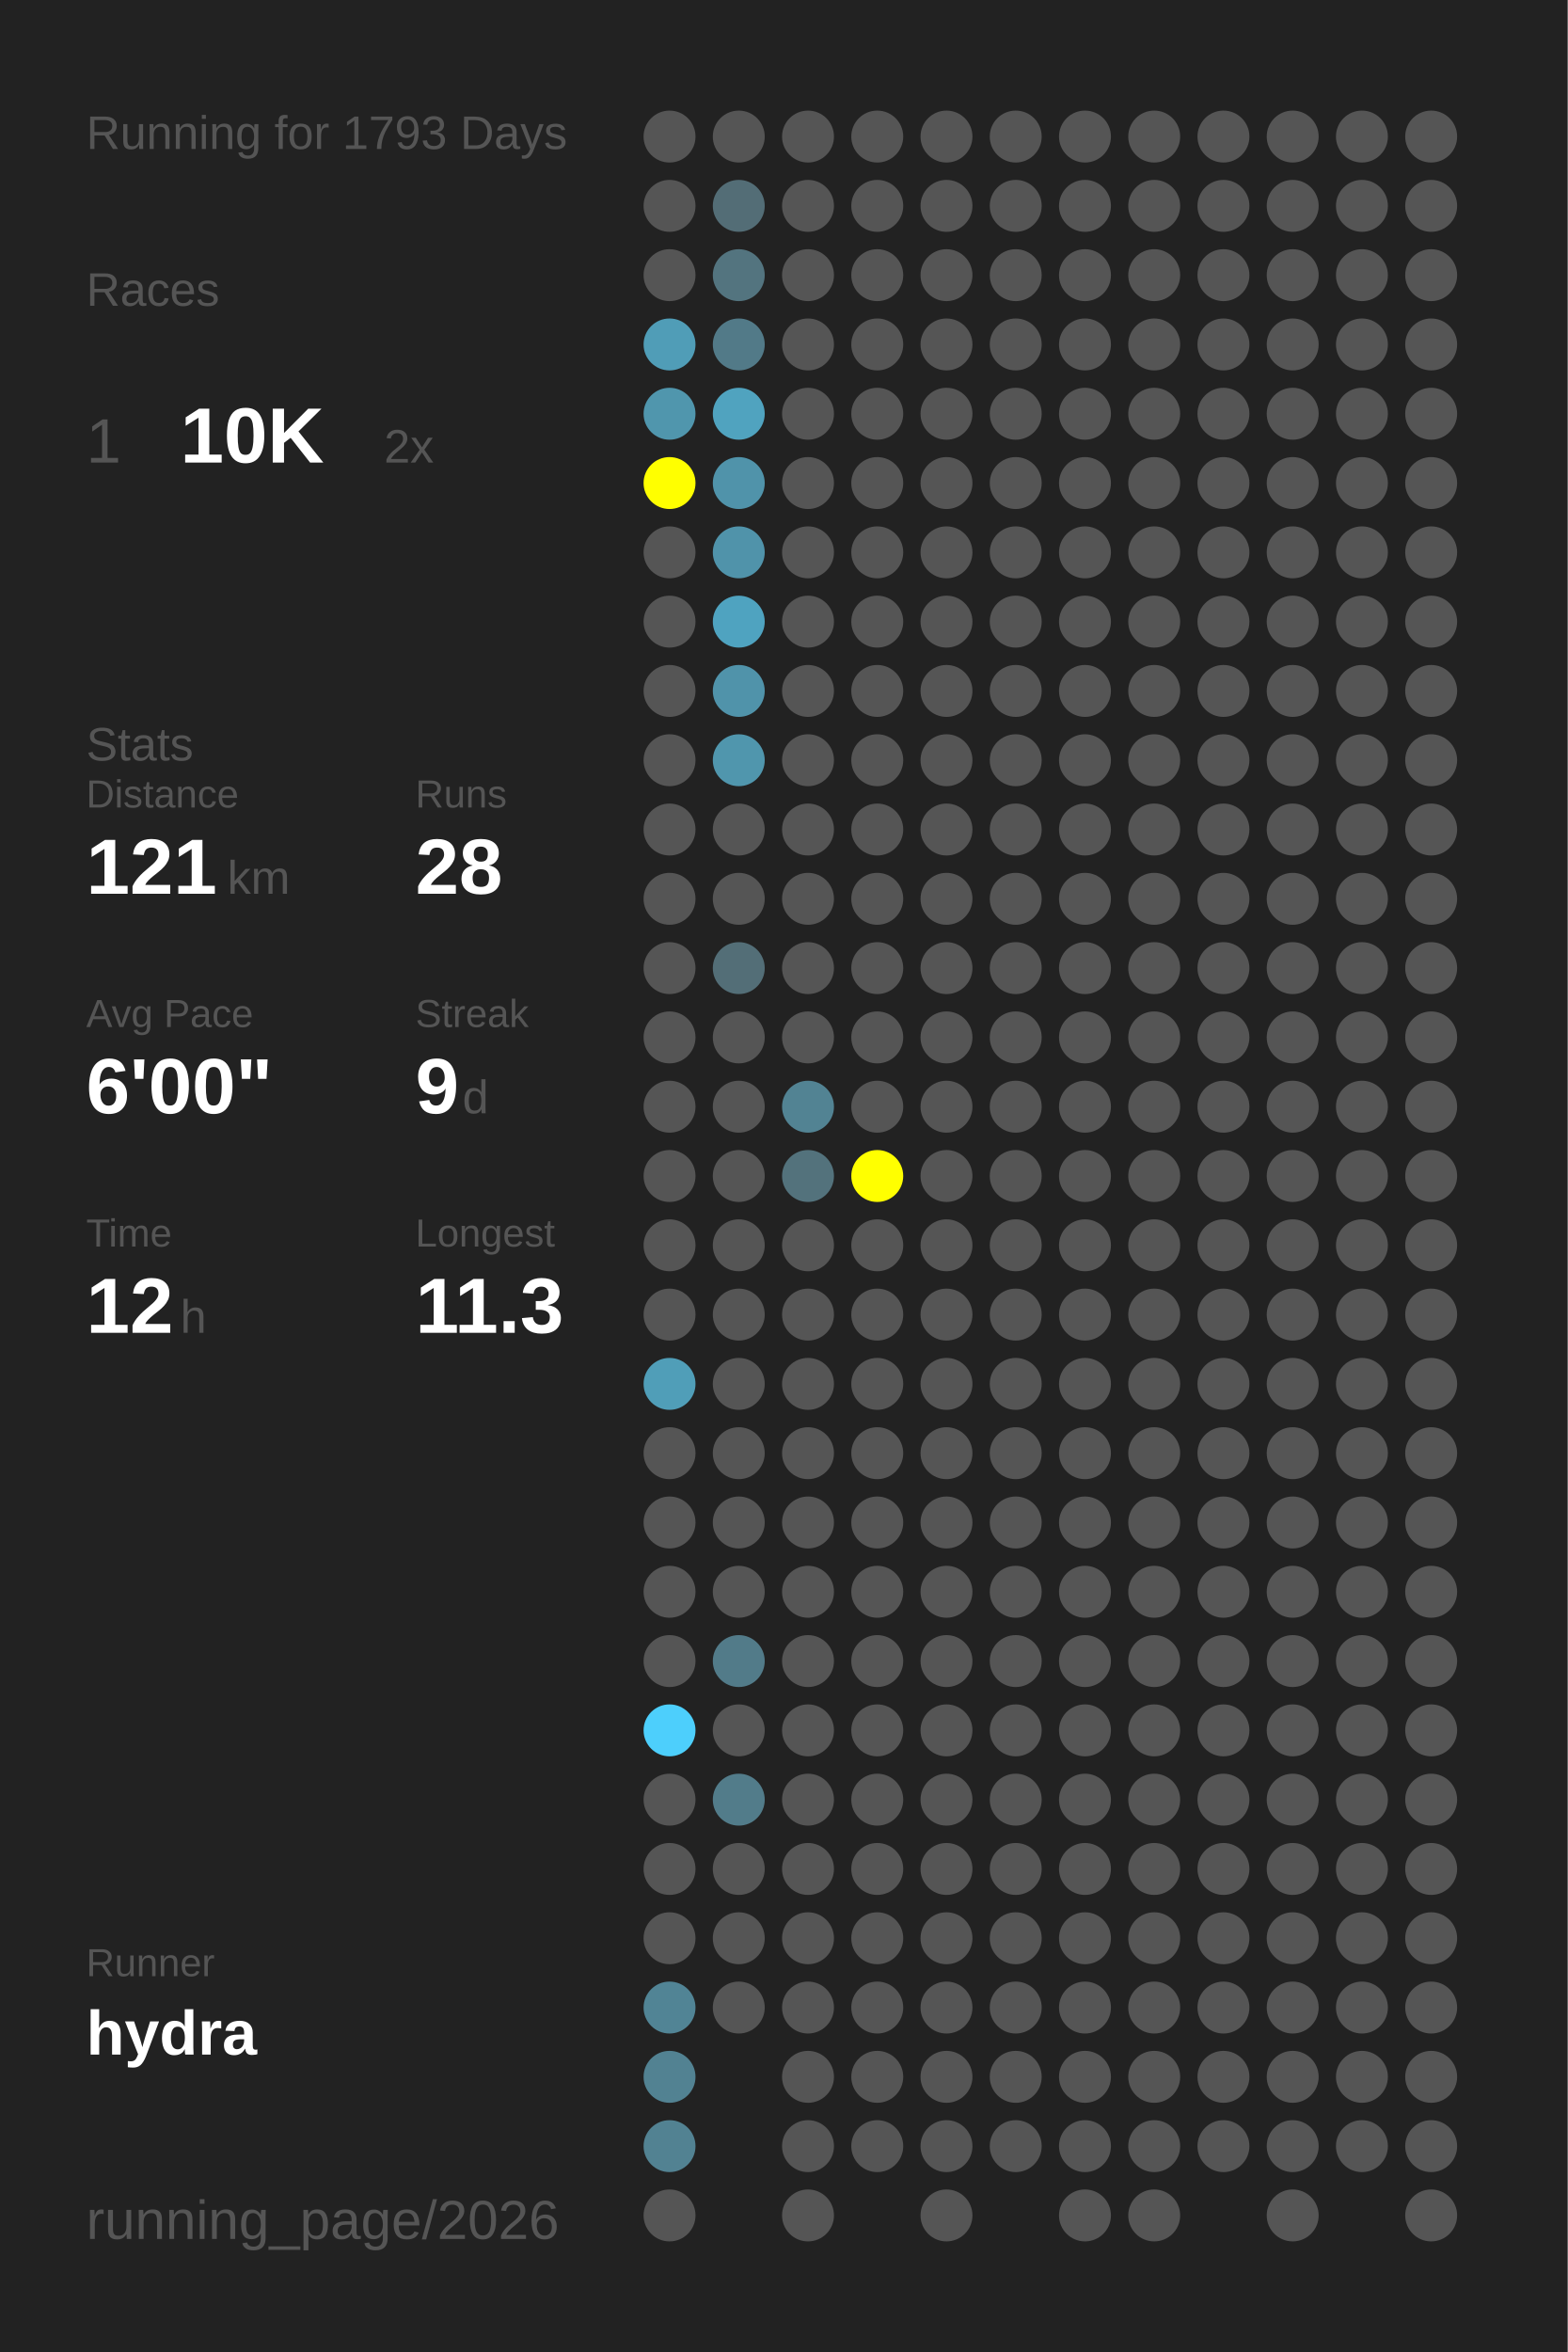
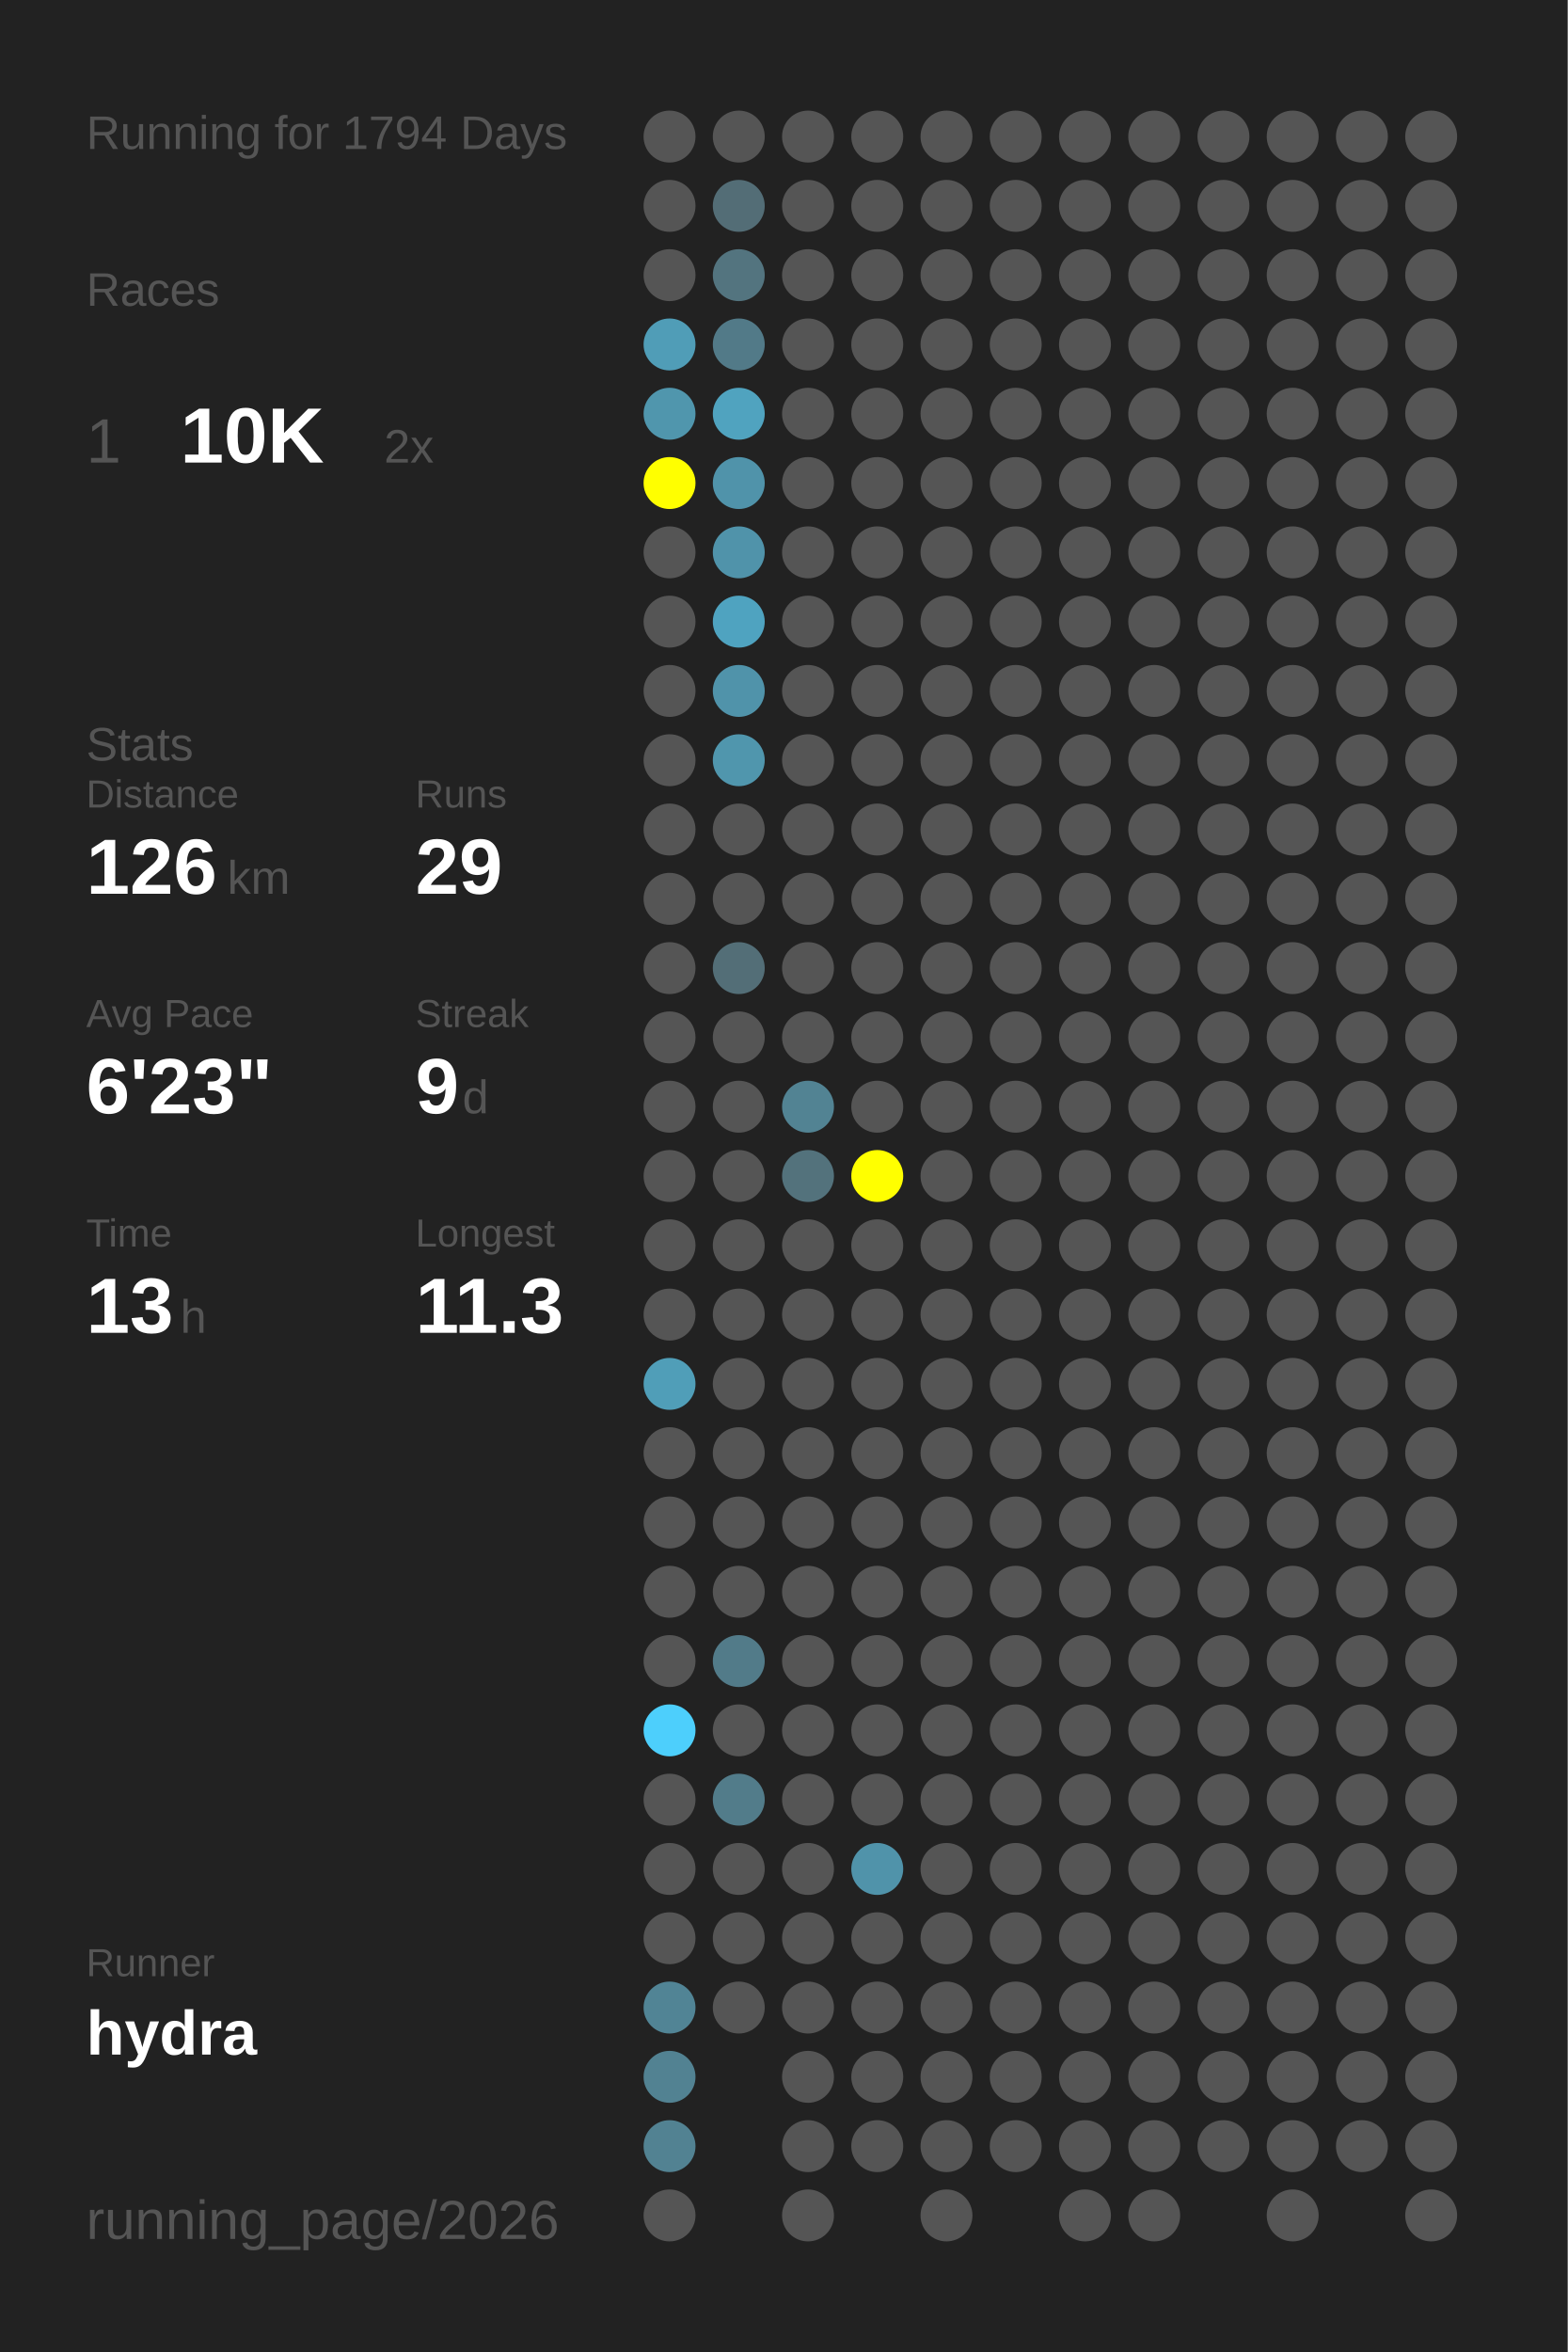
<svg xmlns="http://www.w3.org/2000/svg" baseProfile="full" height="300mm" version="1.1" viewBox="0,0,200,300" width="200mm">
  <defs />
  <rect fill="#222222" height="300" width="200" x="0" y="0" />
-   <text fill="#555555" style="font-size:6px; font-family:Arial;" x="11" y="19">Running for 1793 Days</text>
+   <text fill="#555555" style="font-size:6px; font-family:Arial;" x="11" y="19">Running for 1794 Days</text>
  <text fill="#555555" style="font-size:6px; font-family:Arial;" x="11" y="39">Races</text>
  <text fill="#555555" style="font-size:8px; font-family:Arial;" x="11" y="59">1</text>
  <text fill="#FFFFFF" style="font-size:10px; font-family:Arial; font-weight:bold;" x="23" y="59">10K</text>
  <text fill="#555555" style="font-size:6px; font-family:Arial;" x="49" y="59">2x</text>
  <text fill="#555555" style="font-size:6px; font-family:Arial;" x="11" y="97">Stats</text>
  <text fill="#555555" style="font-size:5px; font-family:Arial;" x="11" y="103">Distance</text>
-   <text fill="#FFFFFF" style="font-size:10px; font-family:Arial; font-weight:bold;" x="11" y="114">121</text>
+   <text fill="#FFFFFF" style="font-size:10px; font-family:Arial; font-weight:bold;" x="11" y="114">126</text>
  <text fill="#555555" style="font-size:6px; font-family:Arial;" x="29" y="114">km</text>
  <text fill="#555555" style="font-size:5px; font-family:Arial;" x="53" y="103">Runs</text>
-   <text fill="#FFFFFF" style="font-size:10px; font-family:Arial; font-weight:bold;" x="53" y="114">28</text>
+   <text fill="#FFFFFF" style="font-size:10px; font-family:Arial; font-weight:bold;" x="53" y="114">29</text>
  <text fill="#555555" style="font-size:5px; font-family:Arial;" x="11" y="131">Avg Pace</text>
-   <text fill="#FFFFFF" style="font-size:10px; font-family:Arial; font-weight:bold;" x="11" y="142">6'00"</text>
+   <text fill="#FFFFFF" style="font-size:10px; font-family:Arial; font-weight:bold;" x="11" y="142">6'23"</text>
  <text fill="#555555" style="font-size:5px; font-family:Arial;" x="53" y="131">Streak</text>
  <text fill="#FFFFFF" style="font-size:10px; font-family:Arial; font-weight:bold;" x="53" y="142">9</text>
  <text fill="#555555" style="font-size:6px; font-family:Arial;" x="59" y="142">d</text>
  <text fill="#555555" style="font-size:5px; font-family:Arial;" x="11" y="159">Time</text>
-   <text fill="#FFFFFF" style="font-size:10px; font-family:Arial; font-weight:bold;" x="11" y="170">12</text>
+   <text fill="#FFFFFF" style="font-size:10px; font-family:Arial; font-weight:bold;" x="11" y="170">13</text>
  <text fill="#555555" style="font-size:6px; font-family:Arial;" x="23" y="170">h</text>
  <text fill="#555555" style="font-size:5px; font-family:Arial;" x="53" y="159">Longest</text>
  <text fill="#FFFFFF" style="font-size:10px; font-family:Arial; font-weight:bold;" x="53" y="170">11.3</text>
  <text fill="#555555" style="font-size:5px; font-family:Arial;" x="11" y="252.065">Runner</text>
  <text fill="#FFFFFF" style="font-size:8px; font-family:Arial; font-weight:bold;" x="11" y="262.065">hydra</text>
  <text fill="#555555" style="font-size:7px; font-family:Arial;" x="11" y="285.581">running_page/2026</text>
  <circle cx="85.417" cy="17.419" fill="#555555" r="3.312" />
  <circle cx="85.417" cy="26.258" fill="#555555" r="3.312" />
  <circle cx="85.417" cy="35.097" fill="#555555" r="3.312" />
  <circle cx="85.417" cy="43.935" fill="#509db7" r="3.312" />
  <circle cx="85.417" cy="52.774" fill="#5096ad" r="3.312" />
  <circle cx="85.417" cy="61.613" fill="#FFFF00" r="3.312" />
  <circle cx="85.417" cy="70.452" fill="#555555" r="3.312" />
  <circle cx="85.417" cy="79.29" fill="#555555" r="3.312" />
  <circle cx="85.417" cy="88.129" fill="#555555" r="3.312" />
  <circle cx="85.417" cy="96.968" fill="#555555" r="3.312" />
  <circle cx="85.417" cy="105.806" fill="#555555" r="3.312" />
  <circle cx="85.417" cy="114.645" fill="#555555" r="3.312" />
  <circle cx="85.417" cy="123.484" fill="#555555" r="3.312" />
  <circle cx="85.417" cy="132.323" fill="#555555" r="3.312" />
  <circle cx="85.417" cy="141.161" fill="#555555" r="3.312" />
  <circle cx="85.417" cy="150" fill="#555555" r="3.312" />
  <circle cx="85.417" cy="158.839" fill="#555555" r="3.312" />
  <circle cx="85.417" cy="167.677" fill="#555555" r="3.312" />
  <circle cx="85.417" cy="176.516" fill="#509eb8" r="3.312" />
  <circle cx="85.417" cy="185.355" fill="#555555" r="3.312" />
  <circle cx="85.417" cy="194.194" fill="#555555" r="3.312" />
  <circle cx="85.417" cy="203.032" fill="#555555" r="3.312" />
  <circle cx="85.417" cy="211.871" fill="#555555" r="3.312" />
  <circle cx="85.417" cy="220.71" fill="#4dcffc" r="3.312" />
  <circle cx="85.417" cy="229.548" fill="#555555" r="3.312" />
  <circle cx="85.417" cy="238.387" fill="#555555" r="3.312" />
  <circle cx="85.417" cy="247.226" fill="#555555" r="3.312" />
  <circle cx="85.417" cy="256.065" fill="#518495" r="3.312" />
  <circle cx="85.417" cy="264.903" fill="#528292" r="3.312" />
  <circle cx="85.417" cy="273.742" fill="#528292" r="3.312" />
  <circle cx="85.417" cy="282.581" fill="#555555" r="3.312" />
  <circle cx="94.25" cy="17.419" fill="#555555" r="3.312" />
  <circle cx="94.25" cy="26.258" fill="#536d76" r="3.312" />
  <circle cx="94.25" cy="35.097" fill="#53747f" r="3.312" />
  <circle cx="94.25" cy="43.935" fill="#527a88" r="3.312" />
  <circle cx="94.25" cy="52.774" fill="#50a3bf" r="3.312" />
  <circle cx="94.25" cy="61.613" fill="#5093aa" r="3.312" />
  <circle cx="94.25" cy="70.452" fill="#5093aa" r="3.312" />
  <circle cx="94.25" cy="79.29" fill="#4fa3c0" r="3.312" />
  <circle cx="94.25" cy="88.129" fill="#5093aa" r="3.312" />
  <circle cx="94.25" cy="96.968" fill="#5096ad" r="3.312" />
  <circle cx="94.25" cy="105.806" fill="#555555" r="3.312" />
  <circle cx="94.25" cy="114.645" fill="#555555" r="3.312" />
  <circle cx="94.25" cy="123.484" fill="#536e77" r="3.312" />
  <circle cx="94.25" cy="132.323" fill="#555555" r="3.312" />
  <circle cx="94.25" cy="141.161" fill="#555555" r="3.312" />
  <circle cx="94.25" cy="150" fill="#555555" r="3.312" />
  <circle cx="94.25" cy="158.839" fill="#555555" r="3.312" />
  <circle cx="94.25" cy="167.677" fill="#555555" r="3.312" />
  <circle cx="94.25" cy="176.516" fill="#555555" r="3.312" />
  <circle cx="94.25" cy="185.355" fill="#555555" r="3.312" />
  <circle cx="94.25" cy="194.194" fill="#555555" r="3.312" />
  <circle cx="94.25" cy="203.032" fill="#555555" r="3.312" />
  <circle cx="94.25" cy="211.871" fill="#527b89" r="3.312" />
  <circle cx="94.25" cy="220.71" fill="#555555" r="3.312" />
  <circle cx="94.25" cy="229.548" fill="#527c8a" r="3.312" />
  <circle cx="94.25" cy="238.387" fill="#555555" r="3.312" />
  <circle cx="94.25" cy="247.226" fill="#555555" r="3.312" />
  <circle cx="94.25" cy="256.065" fill="#555555" r="3.312" />
  <circle cx="103.083" cy="17.419" fill="#555555" r="3.312" />
  <circle cx="103.083" cy="26.258" fill="#555555" r="3.312" />
  <circle cx="103.083" cy="35.097" fill="#555555" r="3.312" />
  <circle cx="103.083" cy="43.935" fill="#555555" r="3.312" />
  <circle cx="103.083" cy="52.774" fill="#555555" r="3.312" />
  <circle cx="103.083" cy="61.613" fill="#555555" r="3.312" />
  <circle cx="103.083" cy="70.452" fill="#555555" r="3.312" />
  <circle cx="103.083" cy="79.29" fill="#555555" r="3.312" />
  <circle cx="103.083" cy="88.129" fill="#555555" r="3.312" />
  <circle cx="103.083" cy="96.968" fill="#555555" r="3.312" />
  <circle cx="103.083" cy="105.806" fill="#555555" r="3.312" />
  <circle cx="103.083" cy="114.645" fill="#555555" r="3.312" />
  <circle cx="103.083" cy="123.484" fill="#555555" r="3.312" />
  <circle cx="103.083" cy="132.323" fill="#555555" r="3.312" />
  <circle cx="103.083" cy="141.161" fill="#528393" r="3.312" />
  <circle cx="103.083" cy="150" fill="#53727c" r="3.312" />
  <circle cx="103.083" cy="158.839" fill="#555555" r="3.312" />
  <circle cx="103.083" cy="167.677" fill="#555555" r="3.312" />
  <circle cx="103.083" cy="176.516" fill="#555555" r="3.312" />
  <circle cx="103.083" cy="185.355" fill="#555555" r="3.312" />
  <circle cx="103.083" cy="194.194" fill="#555555" r="3.312" />
  <circle cx="103.083" cy="203.032" fill="#555555" r="3.312" />
  <circle cx="103.083" cy="211.871" fill="#555555" r="3.312" />
  <circle cx="103.083" cy="220.71" fill="#555555" r="3.312" />
  <circle cx="103.083" cy="229.548" fill="#555555" r="3.312" />
  <circle cx="103.083" cy="238.387" fill="#555555" r="3.312" />
  <circle cx="103.083" cy="247.226" fill="#555555" r="3.312" />
  <circle cx="103.083" cy="256.065" fill="#555555" r="3.312" />
  <circle cx="103.083" cy="264.903" fill="#555555" r="3.312" />
  <circle cx="103.083" cy="273.742" fill="#555555" r="3.312" />
  <circle cx="103.083" cy="282.581" fill="#555555" r="3.312" />
  <circle cx="111.917" cy="17.419" fill="#555555" r="3.312" />
  <circle cx="111.917" cy="26.258" fill="#555555" r="3.312" />
  <circle cx="111.917" cy="35.097" fill="#555555" r="3.312" />
  <circle cx="111.917" cy="43.935" fill="#555555" r="3.312" />
  <circle cx="111.917" cy="52.774" fill="#555555" r="3.312" />
  <circle cx="111.917" cy="61.613" fill="#555555" r="3.312" />
  <circle cx="111.917" cy="70.452" fill="#555555" r="3.312" />
  <circle cx="111.917" cy="79.29" fill="#555555" r="3.312" />
  <circle cx="111.917" cy="88.129" fill="#555555" r="3.312" />
  <circle cx="111.917" cy="96.968" fill="#555555" r="3.312" />
  <circle cx="111.917" cy="105.806" fill="#555555" r="3.312" />
  <circle cx="111.917" cy="114.645" fill="#555555" r="3.312" />
  <circle cx="111.917" cy="123.484" fill="#555555" r="3.312" />
  <circle cx="111.917" cy="132.323" fill="#555555" r="3.312" />
  <circle cx="111.917" cy="141.161" fill="#555555" r="3.312" />
  <circle cx="111.917" cy="150" fill="#FFFF00" r="3.312" />
  <circle cx="111.917" cy="158.839" fill="#555555" r="3.312" />
  <circle cx="111.917" cy="167.677" fill="#555555" r="3.312" />
  <circle cx="111.917" cy="176.516" fill="#555555" r="3.312" />
  <circle cx="111.917" cy="185.355" fill="#555555" r="3.312" />
  <circle cx="111.917" cy="194.194" fill="#555555" r="3.312" />
  <circle cx="111.917" cy="203.032" fill="#555555" r="3.312" />
  <circle cx="111.917" cy="211.871" fill="#555555" r="3.312" />
  <circle cx="111.917" cy="220.71" fill="#555555" r="3.312" />
  <circle cx="111.917" cy="229.548" fill="#555555" r="3.312" />
-   <circle cx="111.917" cy="238.387" fill="#555555" r="3.312" />
+   <circle cx="111.917" cy="238.387" fill="#5093aa" r="3.312" />
  <circle cx="111.917" cy="247.226" fill="#555555" r="3.312" />
  <circle cx="111.917" cy="256.065" fill="#555555" r="3.312" />
  <circle cx="111.917" cy="264.903" fill="#555555" r="3.312" />
  <circle cx="111.917" cy="273.742" fill="#555555" r="3.312" />
  <circle cx="120.75" cy="17.419" fill="#555555" r="3.312" />
  <circle cx="120.75" cy="26.258" fill="#555555" r="3.312" />
  <circle cx="120.75" cy="35.097" fill="#555555" r="3.312" />
  <circle cx="120.75" cy="43.935" fill="#555555" r="3.312" />
  <circle cx="120.75" cy="52.774" fill="#555555" r="3.312" />
  <circle cx="120.75" cy="61.613" fill="#555555" r="3.312" />
  <circle cx="120.75" cy="70.452" fill="#555555" r="3.312" />
  <circle cx="120.75" cy="79.29" fill="#555555" r="3.312" />
  <circle cx="120.75" cy="88.129" fill="#555555" r="3.312" />
  <circle cx="120.75" cy="96.968" fill="#555555" r="3.312" />
  <circle cx="120.75" cy="105.806" fill="#555555" r="3.312" />
  <circle cx="120.75" cy="114.645" fill="#555555" r="3.312" />
  <circle cx="120.75" cy="123.484" fill="#555555" r="3.312" />
  <circle cx="120.75" cy="132.323" fill="#555555" r="3.312" />
  <circle cx="120.75" cy="141.161" fill="#555555" r="3.312" />
  <circle cx="120.75" cy="150" fill="#555555" r="3.312" />
  <circle cx="120.75" cy="158.839" fill="#555555" r="3.312" />
  <circle cx="120.75" cy="167.677" fill="#555555" r="3.312" />
  <circle cx="120.75" cy="176.516" fill="#555555" r="3.312" />
  <circle cx="120.75" cy="185.355" fill="#555555" r="3.312" />
  <circle cx="120.75" cy="194.194" fill="#555555" r="3.312" />
  <circle cx="120.75" cy="203.032" fill="#555555" r="3.312" />
  <circle cx="120.75" cy="211.871" fill="#555555" r="3.312" />
  <circle cx="120.75" cy="220.71" fill="#555555" r="3.312" />
  <circle cx="120.75" cy="229.548" fill="#555555" r="3.312" />
  <circle cx="120.75" cy="238.387" fill="#555555" r="3.312" />
  <circle cx="120.75" cy="247.226" fill="#555555" r="3.312" />
  <circle cx="120.75" cy="256.065" fill="#555555" r="3.312" />
  <circle cx="120.75" cy="264.903" fill="#555555" r="3.312" />
  <circle cx="120.75" cy="273.742" fill="#555555" r="3.312" />
  <circle cx="120.75" cy="282.581" fill="#555555" r="3.312" />
  <circle cx="129.583" cy="17.419" fill="#555555" r="3.312" />
  <circle cx="129.583" cy="26.258" fill="#555555" r="3.312" />
  <circle cx="129.583" cy="35.097" fill="#555555" r="3.312" />
  <circle cx="129.583" cy="43.935" fill="#555555" r="3.312" />
  <circle cx="129.583" cy="52.774" fill="#555555" r="3.312" />
  <circle cx="129.583" cy="61.613" fill="#555555" r="3.312" />
  <circle cx="129.583" cy="70.452" fill="#555555" r="3.312" />
  <circle cx="129.583" cy="79.29" fill="#555555" r="3.312" />
  <circle cx="129.583" cy="88.129" fill="#555555" r="3.312" />
  <circle cx="129.583" cy="96.968" fill="#555555" r="3.312" />
  <circle cx="129.583" cy="105.806" fill="#555555" r="3.312" />
  <circle cx="129.583" cy="114.645" fill="#555555" r="3.312" />
  <circle cx="129.583" cy="123.484" fill="#555555" r="3.312" />
  <circle cx="129.583" cy="132.323" fill="#555555" r="3.312" />
  <circle cx="129.583" cy="141.161" fill="#555555" r="3.312" />
  <circle cx="129.583" cy="150" fill="#555555" r="3.312" />
  <circle cx="129.583" cy="158.839" fill="#555555" r="3.312" />
  <circle cx="129.583" cy="167.677" fill="#555555" r="3.312" />
  <circle cx="129.583" cy="176.516" fill="#555555" r="3.312" />
  <circle cx="129.583" cy="185.355" fill="#555555" r="3.312" />
  <circle cx="129.583" cy="194.194" fill="#555555" r="3.312" />
  <circle cx="129.583" cy="203.032" fill="#555555" r="3.312" />
  <circle cx="129.583" cy="211.871" fill="#555555" r="3.312" />
  <circle cx="129.583" cy="220.71" fill="#555555" r="3.312" />
  <circle cx="129.583" cy="229.548" fill="#555555" r="3.312" />
  <circle cx="129.583" cy="238.387" fill="#555555" r="3.312" />
  <circle cx="129.583" cy="247.226" fill="#555555" r="3.312" />
  <circle cx="129.583" cy="256.065" fill="#555555" r="3.312" />
  <circle cx="129.583" cy="264.903" fill="#555555" r="3.312" />
  <circle cx="129.583" cy="273.742" fill="#555555" r="3.312" />
  <circle cx="138.417" cy="17.419" fill="#555555" r="3.312" />
  <circle cx="138.417" cy="26.258" fill="#555555" r="3.312" />
  <circle cx="138.417" cy="35.097" fill="#555555" r="3.312" />
  <circle cx="138.417" cy="43.935" fill="#555555" r="3.312" />
  <circle cx="138.417" cy="52.774" fill="#555555" r="3.312" />
  <circle cx="138.417" cy="61.613" fill="#555555" r="3.312" />
  <circle cx="138.417" cy="70.452" fill="#555555" r="3.312" />
  <circle cx="138.417" cy="79.29" fill="#555555" r="3.312" />
  <circle cx="138.417" cy="88.129" fill="#555555" r="3.312" />
  <circle cx="138.417" cy="96.968" fill="#555555" r="3.312" />
  <circle cx="138.417" cy="105.806" fill="#555555" r="3.312" />
  <circle cx="138.417" cy="114.645" fill="#555555" r="3.312" />
  <circle cx="138.417" cy="123.484" fill="#555555" r="3.312" />
  <circle cx="138.417" cy="132.323" fill="#555555" r="3.312" />
  <circle cx="138.417" cy="141.161" fill="#555555" r="3.312" />
  <circle cx="138.417" cy="150" fill="#555555" r="3.312" />
  <circle cx="138.417" cy="158.839" fill="#555555" r="3.312" />
  <circle cx="138.417" cy="167.677" fill="#555555" r="3.312" />
  <circle cx="138.417" cy="176.516" fill="#555555" r="3.312" />
  <circle cx="138.417" cy="185.355" fill="#555555" r="3.312" />
  <circle cx="138.417" cy="194.194" fill="#555555" r="3.312" />
  <circle cx="138.417" cy="203.032" fill="#555555" r="3.312" />
  <circle cx="138.417" cy="211.871" fill="#555555" r="3.312" />
  <circle cx="138.417" cy="220.71" fill="#555555" r="3.312" />
  <circle cx="138.417" cy="229.548" fill="#555555" r="3.312" />
  <circle cx="138.417" cy="238.387" fill="#555555" r="3.312" />
  <circle cx="138.417" cy="247.226" fill="#555555" r="3.312" />
  <circle cx="138.417" cy="256.065" fill="#555555" r="3.312" />
  <circle cx="138.417" cy="264.903" fill="#555555" r="3.312" />
  <circle cx="138.417" cy="273.742" fill="#555555" r="3.312" />
  <circle cx="138.417" cy="282.581" fill="#555555" r="3.312" />
  <circle cx="147.25" cy="17.419" fill="#555555" r="3.312" />
  <circle cx="147.25" cy="26.258" fill="#555555" r="3.312" />
  <circle cx="147.25" cy="35.097" fill="#555555" r="3.312" />
  <circle cx="147.25" cy="43.935" fill="#555555" r="3.312" />
  <circle cx="147.25" cy="52.774" fill="#555555" r="3.312" />
  <circle cx="147.25" cy="61.613" fill="#555555" r="3.312" />
  <circle cx="147.25" cy="70.452" fill="#555555" r="3.312" />
  <circle cx="147.25" cy="79.29" fill="#555555" r="3.312" />
  <circle cx="147.25" cy="88.129" fill="#555555" r="3.312" />
  <circle cx="147.25" cy="96.968" fill="#555555" r="3.312" />
  <circle cx="147.25" cy="105.806" fill="#555555" r="3.312" />
  <circle cx="147.25" cy="114.645" fill="#555555" r="3.312" />
  <circle cx="147.25" cy="123.484" fill="#555555" r="3.312" />
  <circle cx="147.25" cy="132.323" fill="#555555" r="3.312" />
  <circle cx="147.25" cy="141.161" fill="#555555" r="3.312" />
  <circle cx="147.25" cy="150" fill="#555555" r="3.312" />
  <circle cx="147.25" cy="158.839" fill="#555555" r="3.312" />
  <circle cx="147.25" cy="167.677" fill="#555555" r="3.312" />
  <circle cx="147.25" cy="176.516" fill="#555555" r="3.312" />
  <circle cx="147.25" cy="185.355" fill="#555555" r="3.312" />
  <circle cx="147.25" cy="194.194" fill="#555555" r="3.312" />
  <circle cx="147.25" cy="203.032" fill="#555555" r="3.312" />
  <circle cx="147.25" cy="211.871" fill="#555555" r="3.312" />
  <circle cx="147.25" cy="220.71" fill="#555555" r="3.312" />
  <circle cx="147.25" cy="229.548" fill="#555555" r="3.312" />
  <circle cx="147.25" cy="238.387" fill="#555555" r="3.312" />
  <circle cx="147.25" cy="247.226" fill="#555555" r="3.312" />
  <circle cx="147.25" cy="256.065" fill="#555555" r="3.312" />
  <circle cx="147.25" cy="264.903" fill="#555555" r="3.312" />
  <circle cx="147.25" cy="273.742" fill="#555555" r="3.312" />
  <circle cx="147.25" cy="282.581" fill="#555555" r="3.312" />
  <circle cx="156.083" cy="17.419" fill="#555555" r="3.312" />
  <circle cx="156.083" cy="26.258" fill="#555555" r="3.312" />
  <circle cx="156.083" cy="35.097" fill="#555555" r="3.312" />
  <circle cx="156.083" cy="43.935" fill="#555555" r="3.312" />
  <circle cx="156.083" cy="52.774" fill="#555555" r="3.312" />
  <circle cx="156.083" cy="61.613" fill="#555555" r="3.312" />
  <circle cx="156.083" cy="70.452" fill="#555555" r="3.312" />
  <circle cx="156.083" cy="79.29" fill="#555555" r="3.312" />
  <circle cx="156.083" cy="88.129" fill="#555555" r="3.312" />
  <circle cx="156.083" cy="96.968" fill="#555555" r="3.312" />
  <circle cx="156.083" cy="105.806" fill="#555555" r="3.312" />
  <circle cx="156.083" cy="114.645" fill="#555555" r="3.312" />
  <circle cx="156.083" cy="123.484" fill="#555555" r="3.312" />
  <circle cx="156.083" cy="132.323" fill="#555555" r="3.312" />
  <circle cx="156.083" cy="141.161" fill="#555555" r="3.312" />
  <circle cx="156.083" cy="150" fill="#555555" r="3.312" />
  <circle cx="156.083" cy="158.839" fill="#555555" r="3.312" />
  <circle cx="156.083" cy="167.677" fill="#555555" r="3.312" />
  <circle cx="156.083" cy="176.516" fill="#555555" r="3.312" />
  <circle cx="156.083" cy="185.355" fill="#555555" r="3.312" />
  <circle cx="156.083" cy="194.194" fill="#555555" r="3.312" />
  <circle cx="156.083" cy="203.032" fill="#555555" r="3.312" />
  <circle cx="156.083" cy="211.871" fill="#555555" r="3.312" />
  <circle cx="156.083" cy="220.71" fill="#555555" r="3.312" />
  <circle cx="156.083" cy="229.548" fill="#555555" r="3.312" />
  <circle cx="156.083" cy="238.387" fill="#555555" r="3.312" />
  <circle cx="156.083" cy="247.226" fill="#555555" r="3.312" />
  <circle cx="156.083" cy="256.065" fill="#555555" r="3.312" />
  <circle cx="156.083" cy="264.903" fill="#555555" r="3.312" />
  <circle cx="156.083" cy="273.742" fill="#555555" r="3.312" />
  <circle cx="164.917" cy="17.419" fill="#555555" r="3.312" />
  <circle cx="164.917" cy="26.258" fill="#555555" r="3.312" />
  <circle cx="164.917" cy="35.097" fill="#555555" r="3.312" />
  <circle cx="164.917" cy="43.935" fill="#555555" r="3.312" />
  <circle cx="164.917" cy="52.774" fill="#555555" r="3.312" />
  <circle cx="164.917" cy="61.613" fill="#555555" r="3.312" />
  <circle cx="164.917" cy="70.452" fill="#555555" r="3.312" />
  <circle cx="164.917" cy="79.29" fill="#555555" r="3.312" />
  <circle cx="164.917" cy="88.129" fill="#555555" r="3.312" />
  <circle cx="164.917" cy="96.968" fill="#555555" r="3.312" />
  <circle cx="164.917" cy="105.806" fill="#555555" r="3.312" />
  <circle cx="164.917" cy="114.645" fill="#555555" r="3.312" />
  <circle cx="164.917" cy="123.484" fill="#555555" r="3.312" />
  <circle cx="164.917" cy="132.323" fill="#555555" r="3.312" />
  <circle cx="164.917" cy="141.161" fill="#555555" r="3.312" />
  <circle cx="164.917" cy="150" fill="#555555" r="3.312" />
  <circle cx="164.917" cy="158.839" fill="#555555" r="3.312" />
  <circle cx="164.917" cy="167.677" fill="#555555" r="3.312" />
  <circle cx="164.917" cy="176.516" fill="#555555" r="3.312" />
  <circle cx="164.917" cy="185.355" fill="#555555" r="3.312" />
  <circle cx="164.917" cy="194.194" fill="#555555" r="3.312" />
  <circle cx="164.917" cy="203.032" fill="#555555" r="3.312" />
  <circle cx="164.917" cy="211.871" fill="#555555" r="3.312" />
  <circle cx="164.917" cy="220.71" fill="#555555" r="3.312" />
  <circle cx="164.917" cy="229.548" fill="#555555" r="3.312" />
  <circle cx="164.917" cy="238.387" fill="#555555" r="3.312" />
  <circle cx="164.917" cy="247.226" fill="#555555" r="3.312" />
  <circle cx="164.917" cy="256.065" fill="#555555" r="3.312" />
  <circle cx="164.917" cy="264.903" fill="#555555" r="3.312" />
  <circle cx="164.917" cy="273.742" fill="#555555" r="3.312" />
  <circle cx="164.917" cy="282.581" fill="#555555" r="3.312" />
  <circle cx="173.75" cy="17.419" fill="#555555" r="3.312" />
  <circle cx="173.75" cy="26.258" fill="#555555" r="3.312" />
  <circle cx="173.75" cy="35.097" fill="#555555" r="3.312" />
  <circle cx="173.75" cy="43.935" fill="#555555" r="3.312" />
  <circle cx="173.75" cy="52.774" fill="#555555" r="3.312" />
  <circle cx="173.75" cy="61.613" fill="#555555" r="3.312" />
  <circle cx="173.75" cy="70.452" fill="#555555" r="3.312" />
  <circle cx="173.75" cy="79.29" fill="#555555" r="3.312" />
  <circle cx="173.75" cy="88.129" fill="#555555" r="3.312" />
  <circle cx="173.75" cy="96.968" fill="#555555" r="3.312" />
  <circle cx="173.75" cy="105.806" fill="#555555" r="3.312" />
  <circle cx="173.75" cy="114.645" fill="#555555" r="3.312" />
  <circle cx="173.75" cy="123.484" fill="#555555" r="3.312" />
  <circle cx="173.75" cy="132.323" fill="#555555" r="3.312" />
  <circle cx="173.75" cy="141.161" fill="#555555" r="3.312" />
  <circle cx="173.75" cy="150" fill="#555555" r="3.312" />
  <circle cx="173.75" cy="158.839" fill="#555555" r="3.312" />
  <circle cx="173.75" cy="167.677" fill="#555555" r="3.312" />
  <circle cx="173.75" cy="176.516" fill="#555555" r="3.312" />
  <circle cx="173.75" cy="185.355" fill="#555555" r="3.312" />
  <circle cx="173.75" cy="194.194" fill="#555555" r="3.312" />
  <circle cx="173.75" cy="203.032" fill="#555555" r="3.312" />
  <circle cx="173.75" cy="211.871" fill="#555555" r="3.312" />
  <circle cx="173.75" cy="220.71" fill="#555555" r="3.312" />
  <circle cx="173.75" cy="229.548" fill="#555555" r="3.312" />
  <circle cx="173.75" cy="238.387" fill="#555555" r="3.312" />
  <circle cx="173.75" cy="247.226" fill="#555555" r="3.312" />
  <circle cx="173.75" cy="256.065" fill="#555555" r="3.312" />
  <circle cx="173.75" cy="264.903" fill="#555555" r="3.312" />
  <circle cx="173.75" cy="273.742" fill="#555555" r="3.312" />
  <circle cx="182.583" cy="17.419" fill="#555555" r="3.312" />
  <circle cx="182.583" cy="26.258" fill="#555555" r="3.312" />
  <circle cx="182.583" cy="35.097" fill="#555555" r="3.312" />
  <circle cx="182.583" cy="43.935" fill="#555555" r="3.312" />
  <circle cx="182.583" cy="52.774" fill="#555555" r="3.312" />
  <circle cx="182.583" cy="61.613" fill="#555555" r="3.312" />
  <circle cx="182.583" cy="70.452" fill="#555555" r="3.312" />
  <circle cx="182.583" cy="79.29" fill="#555555" r="3.312" />
  <circle cx="182.583" cy="88.129" fill="#555555" r="3.312" />
  <circle cx="182.583" cy="96.968" fill="#555555" r="3.312" />
  <circle cx="182.583" cy="105.806" fill="#555555" r="3.312" />
  <circle cx="182.583" cy="114.645" fill="#555555" r="3.312" />
  <circle cx="182.583" cy="123.484" fill="#555555" r="3.312" />
  <circle cx="182.583" cy="132.323" fill="#555555" r="3.312" />
  <circle cx="182.583" cy="141.161" fill="#555555" r="3.312" />
  <circle cx="182.583" cy="150" fill="#555555" r="3.312" />
  <circle cx="182.583" cy="158.839" fill="#555555" r="3.312" />
  <circle cx="182.583" cy="167.677" fill="#555555" r="3.312" />
  <circle cx="182.583" cy="176.516" fill="#555555" r="3.312" />
  <circle cx="182.583" cy="185.355" fill="#555555" r="3.312" />
  <circle cx="182.583" cy="194.194" fill="#555555" r="3.312" />
  <circle cx="182.583" cy="203.032" fill="#555555" r="3.312" />
  <circle cx="182.583" cy="211.871" fill="#555555" r="3.312" />
  <circle cx="182.583" cy="220.71" fill="#555555" r="3.312" />
  <circle cx="182.583" cy="229.548" fill="#555555" r="3.312" />
  <circle cx="182.583" cy="238.387" fill="#555555" r="3.312" />
  <circle cx="182.583" cy="247.226" fill="#555555" r="3.312" />
  <circle cx="182.583" cy="256.065" fill="#555555" r="3.312" />
  <circle cx="182.583" cy="264.903" fill="#555555" r="3.312" />
  <circle cx="182.583" cy="273.742" fill="#555555" r="3.312" />
  <circle cx="182.583" cy="282.581" fill="#555555" r="3.312" />
</svg>
